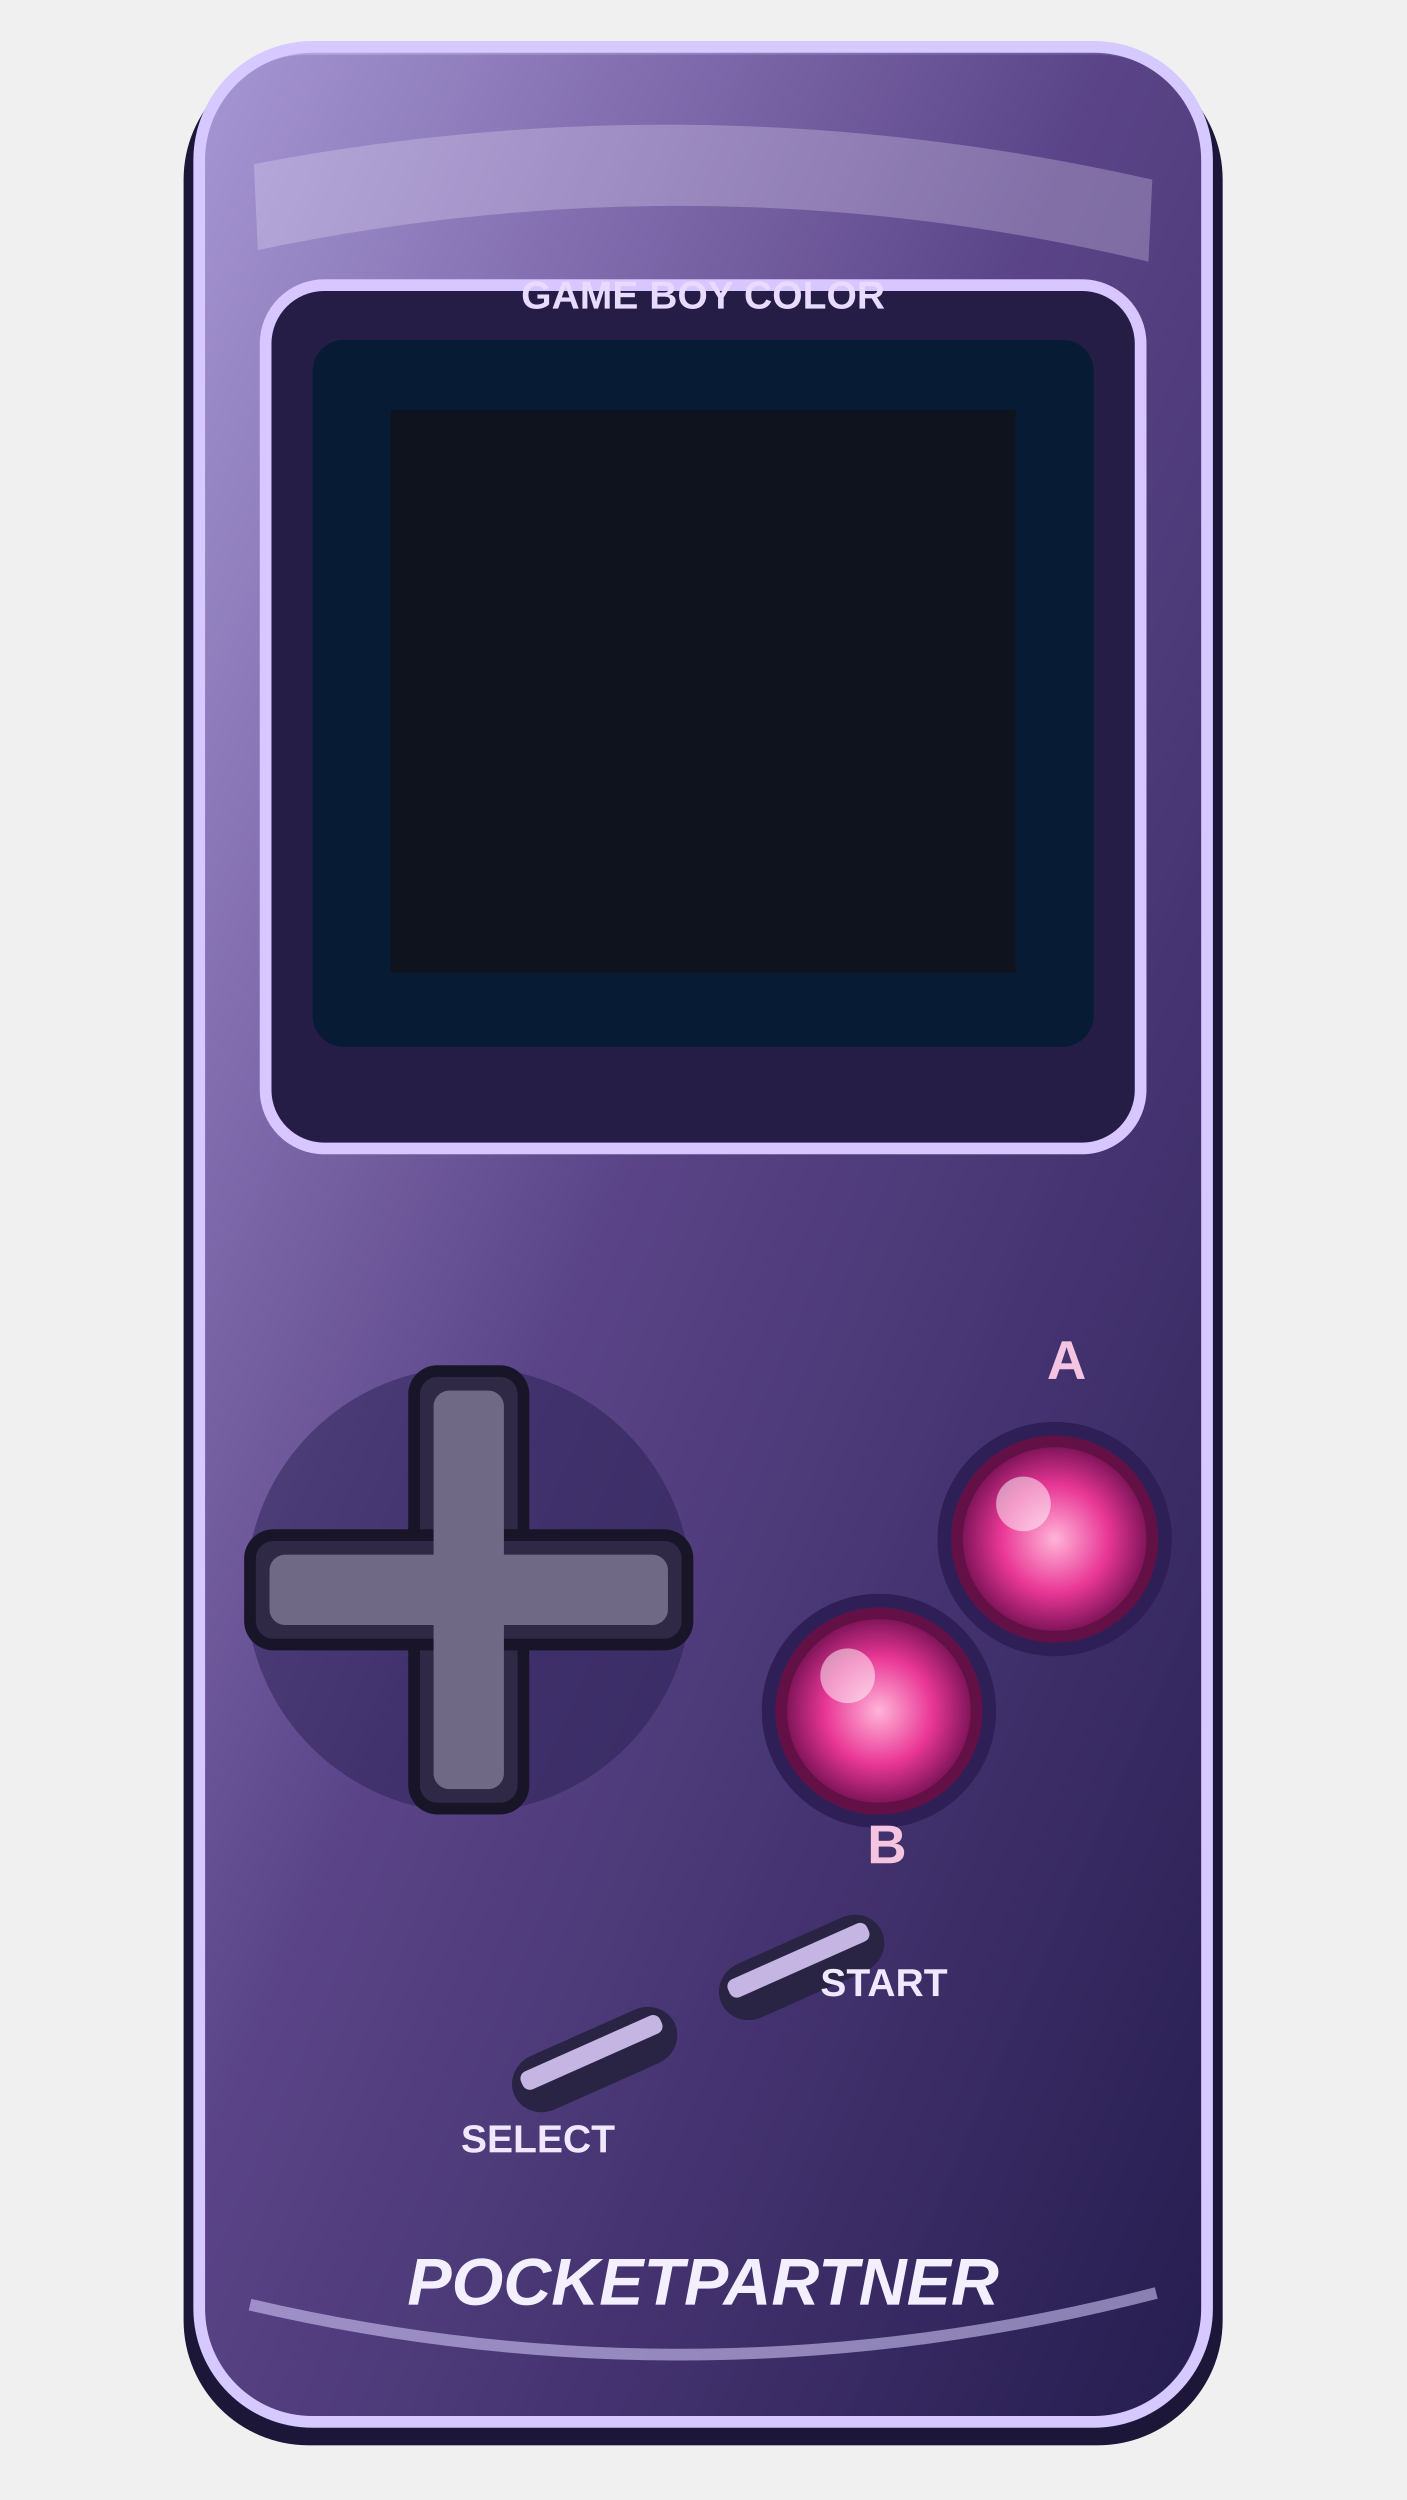
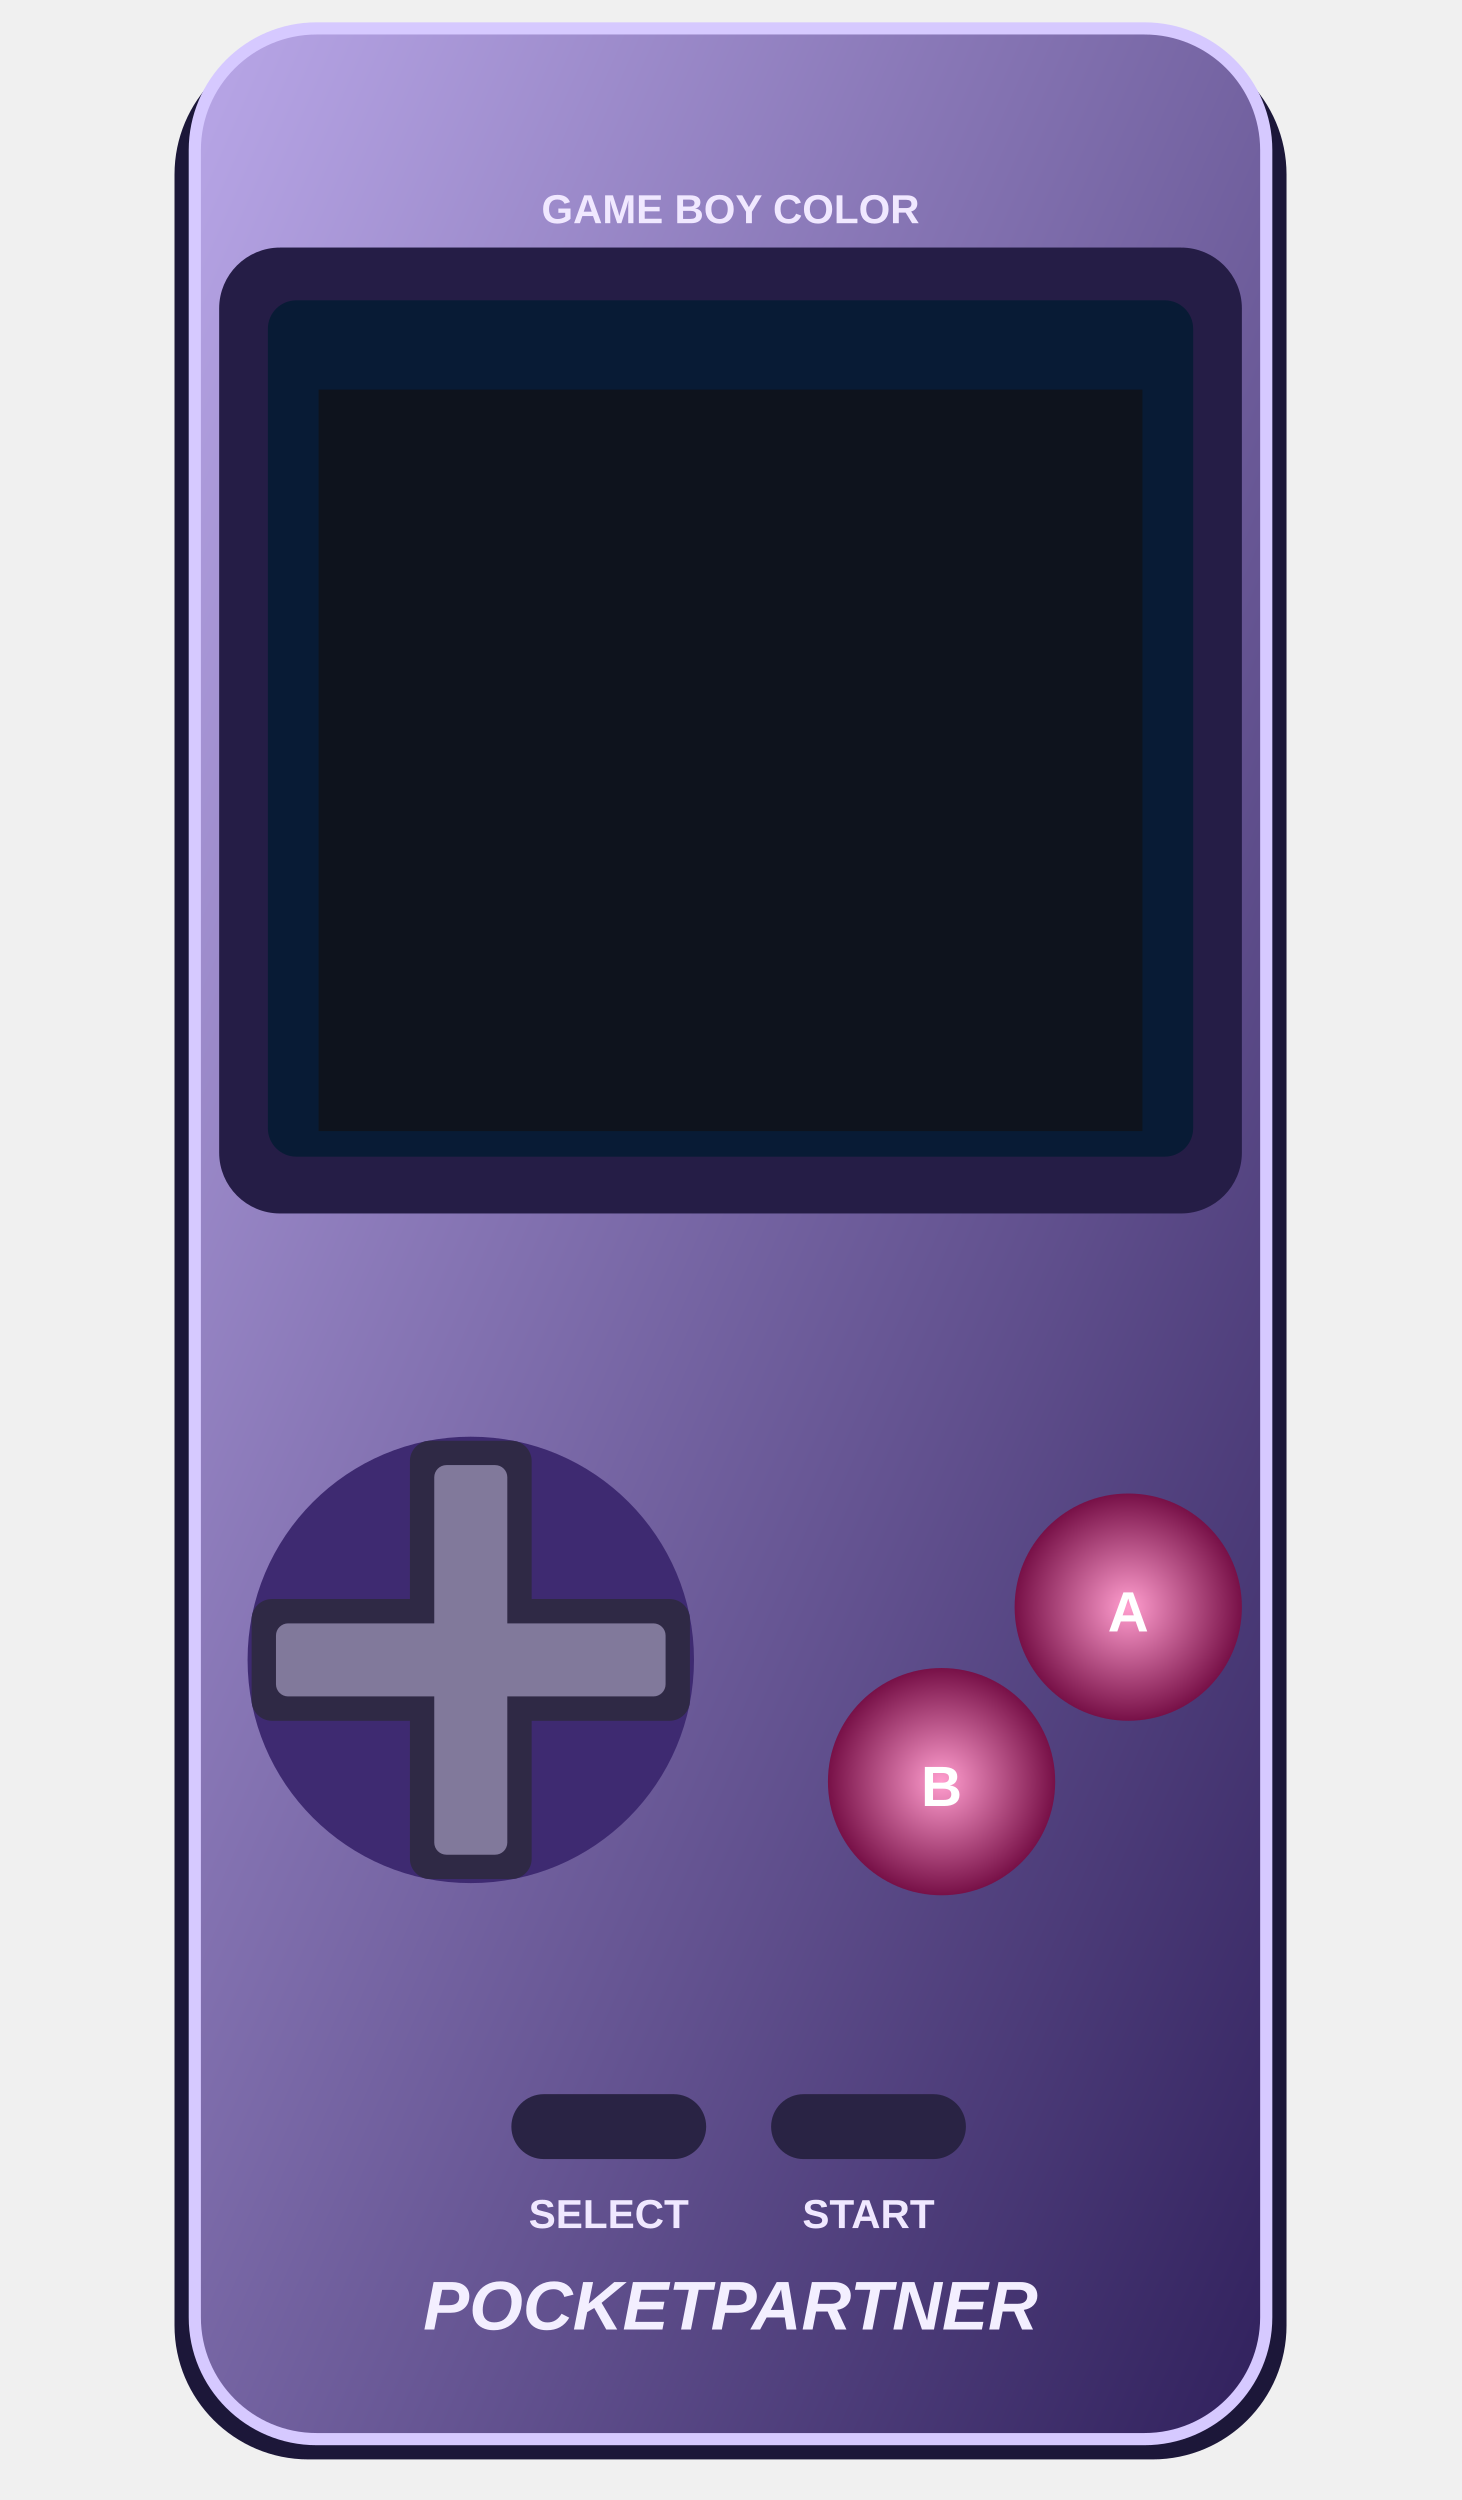
- <svg xmlns="http://www.w3.org/2000/svg" version="1.2" baseProfile="tiny" viewBox="0 0 360 640">
+ <svg xmlns="http://www.w3.org/2000/svg" version="1.2" baseProfile="tiny" viewBox="0 0 360 616">
  <defs>
-     <linearGradient id="shell" x1="0" y1="0" x2="1" y2="1">
-       <stop stop-color="#b9a7e8" stop-opacity=".88" />
-       <stop offset=".45" stop-color="#60488f" stop-opacity=".92" />
-       <stop offset="1" stop-color="#261d50" stop-opacity=".96" />
+     <linearGradient id="case" x1="0" y1="0" x2="1" y2="1">
+       <stop stop-color="#b9a7e8" />
+       <stop offset="1" stop-color="#30205c" />
    </linearGradient>
-     <linearGradient id="glass" x1="0" y1="0" x2="0" y2="1">
-       <stop stop-color="#d7f7ff" />
-       <stop offset=".45" stop-color="#4d9ab5" />
-       <stop offset="1" stop-color="#12334f" />
-     </linearGradient>
-     <radialGradient id="pink">
-       <stop stop-color="#ffb4d8" />
-       <stop offset=".55" stop-color="#e93795" />
-       <stop offset="1" stop-color="#721052" />
+     <radialGradient id="key">
+       <stop stop-color="#ff9dce" />
+       <stop offset="1" stop-color="#771047" />
    </radialGradient>
  </defs>
-   <rect x="47" y="14" width="266" height="612" rx="32" fill="#1c1739" />
-   <rect x="51" y="12" width="258" height="608" rx="29" fill="url(#shell)" stroke="#d6c9ff" stroke-width="3" />
-   <path d="M65 42Q180 20 295 46L294 67Q181 40 66 64Z" fill="#f3ecff" opacity=".26" />
-   <path d="M64 590Q180 617 296 587" fill="none" stroke="#d9d0ff" stroke-width="3" opacity=".55" />
-   <rect x="68" y="73" width="224" height="221" rx="15" fill="#251d46" stroke="#d7c6ff" stroke-width="3" />
-   <rect x="80" y="87" width="200" height="181" rx="8" fill="#081b35" />
-   <rect id="screen" x="100" y="105" width="160" height="144" fill="#0e131d" />
-   <text x="180" y="79" text-anchor="middle" fill="#e8dbff" font-family="Arial, Helvetica, sans-serif" font-size="10" font-weight="bold">GAME BOY COLOR</text>
-   <circle cx="120" cy="407" r="57" fill="#261d50" opacity=".48" />
-   <rect x="106" y="351" width="28" height="112" rx="6" fill="#2f2945" stroke="#181528" stroke-width="3" />
-   <rect x="64" y="393" width="112" height="28" rx="6" fill="#2f2945" stroke="#181528" stroke-width="3" />
-   <rect x="111" y="356" width="18" height="102" rx="4" fill="#706986" />
-   <rect x="69" y="398" width="102" height="18" rx="4" fill="#706986" />
-   <circle cx="225" cy="438" r="30" fill="#2e2057" />
-   <circle cx="270" cy="394" r="30" fill="#2e2057" />
-   <circle cx="225" cy="438" r="25" fill="url(#pink)" stroke="#631047" stroke-width="3" />
-   <circle cx="270" cy="394" r="25" fill="url(#pink)" stroke="#631047" stroke-width="3" />
-   <circle cx="217" cy="429" r="7" fill="#fff" opacity=".5" />
-   <circle cx="262" cy="385" r="7" fill="#fff" opacity=".5" />
-   <text x="222" y="477" fill="#f5c4e0" font-family="Arial, Helvetica, sans-serif" font-size="14" font-weight="bold">B</text>
-   <text x="268" y="353" fill="#f5c4e0" font-family="Arial, Helvetica, sans-serif" font-size="14" font-weight="bold">A</text>
-   <g transform="rotate(-24 180 522)">
-     <rect x="130" y="508" width="45" height="15" rx="8" fill="#292344" />
-     <rect x="188" y="508" width="45" height="15" rx="8" fill="#292344" />
-     <rect x="133" y="511" width="39" height="5" rx="2" fill="#c4b5e3" />
-     <rect x="191" y="511" width="39" height="5" rx="2" fill="#c4b5e3" />
-   </g>
-   <text x="118" y="551" fill="#f0e8ff" font-family="Arial, Helvetica, sans-serif" font-size="10" font-weight="bold">SELECT</text>
-   <text x="210" y="511" fill="#f0e8ff" font-family="Arial, Helvetica, sans-serif" font-size="10" font-weight="bold">START</text>
-   <text x="180" y="590" text-anchor="middle" fill="#f3efff" font-family="Arial, Helvetica, sans-serif" font-size="17" font-style="italic" font-weight="bold">POCKETPARTNER</text>
+   <rect x="43" y="10" width="274" height="596" rx="33" fill="#1c1739" />
+   <rect x="48" y="7" width="264" height="594" rx="30" fill="url(#case)" stroke="#d6c9ff" stroke-width="3" />
+   <rect x="54" y="61" width="252" height="238" rx="15" fill="#251d46" />
+   <rect x="66" y="74" width="228" height="211" rx="7" fill="#081b35" />
+   <rect id="screen" x="78.5" y="96" width="203" height="182.7" fill="#0e131d" />
+   <text x="180" y="55" text-anchor="middle" font-family="Arial" font-size="10" font-weight="bold" fill="#f0e8ff">GAME BOY COLOR</text>
+   <circle cx="116" cy="409" r="55" fill="#3e2a71" />
+   <rect x="101" y="355" width="30" height="108" rx="5" fill="#2f2945" />
+   <rect x="62" y="394" width="108" height="30" rx="5" fill="#2f2945" />
+   <rect x="107" y="361" width="18" height="96" rx="3" fill="#81799b" />
+   <rect x="68" y="400" width="96" height="18" rx="3" fill="#81799b" />
+   <circle cx="232" cy="439" r="28" fill="url(#key)" />
+   <circle cx="278" cy="396" r="28" fill="url(#key)" />
+   <text x="232" y="445" text-anchor="middle" font-family="Arial" font-size="14" font-weight="bold" fill="#fff">B</text>
+   <text x="278" y="402" text-anchor="middle" font-family="Arial" font-size="14" font-weight="bold" fill="#fff">A</text>
+   <rect x="126" y="516" width="48" height="16" rx="8" fill="#292344" />
+   <rect x="190" y="516" width="48" height="16" rx="8" fill="#292344" />
+   <text x="150" y="549" text-anchor="middle" font-family="Arial" font-size="10" font-weight="bold" fill="#f0e8ff">SELECT</text>
+   <text x="214" y="549" text-anchor="middle" font-family="Arial" font-size="10" font-weight="bold" fill="#f0e8ff">START</text>
+   <text x="180" y="574" text-anchor="middle" font-family="Arial" font-size="17" font-style="italic" font-weight="bold" fill="#f3efff">POCKETPARTNER</text>
</svg>
